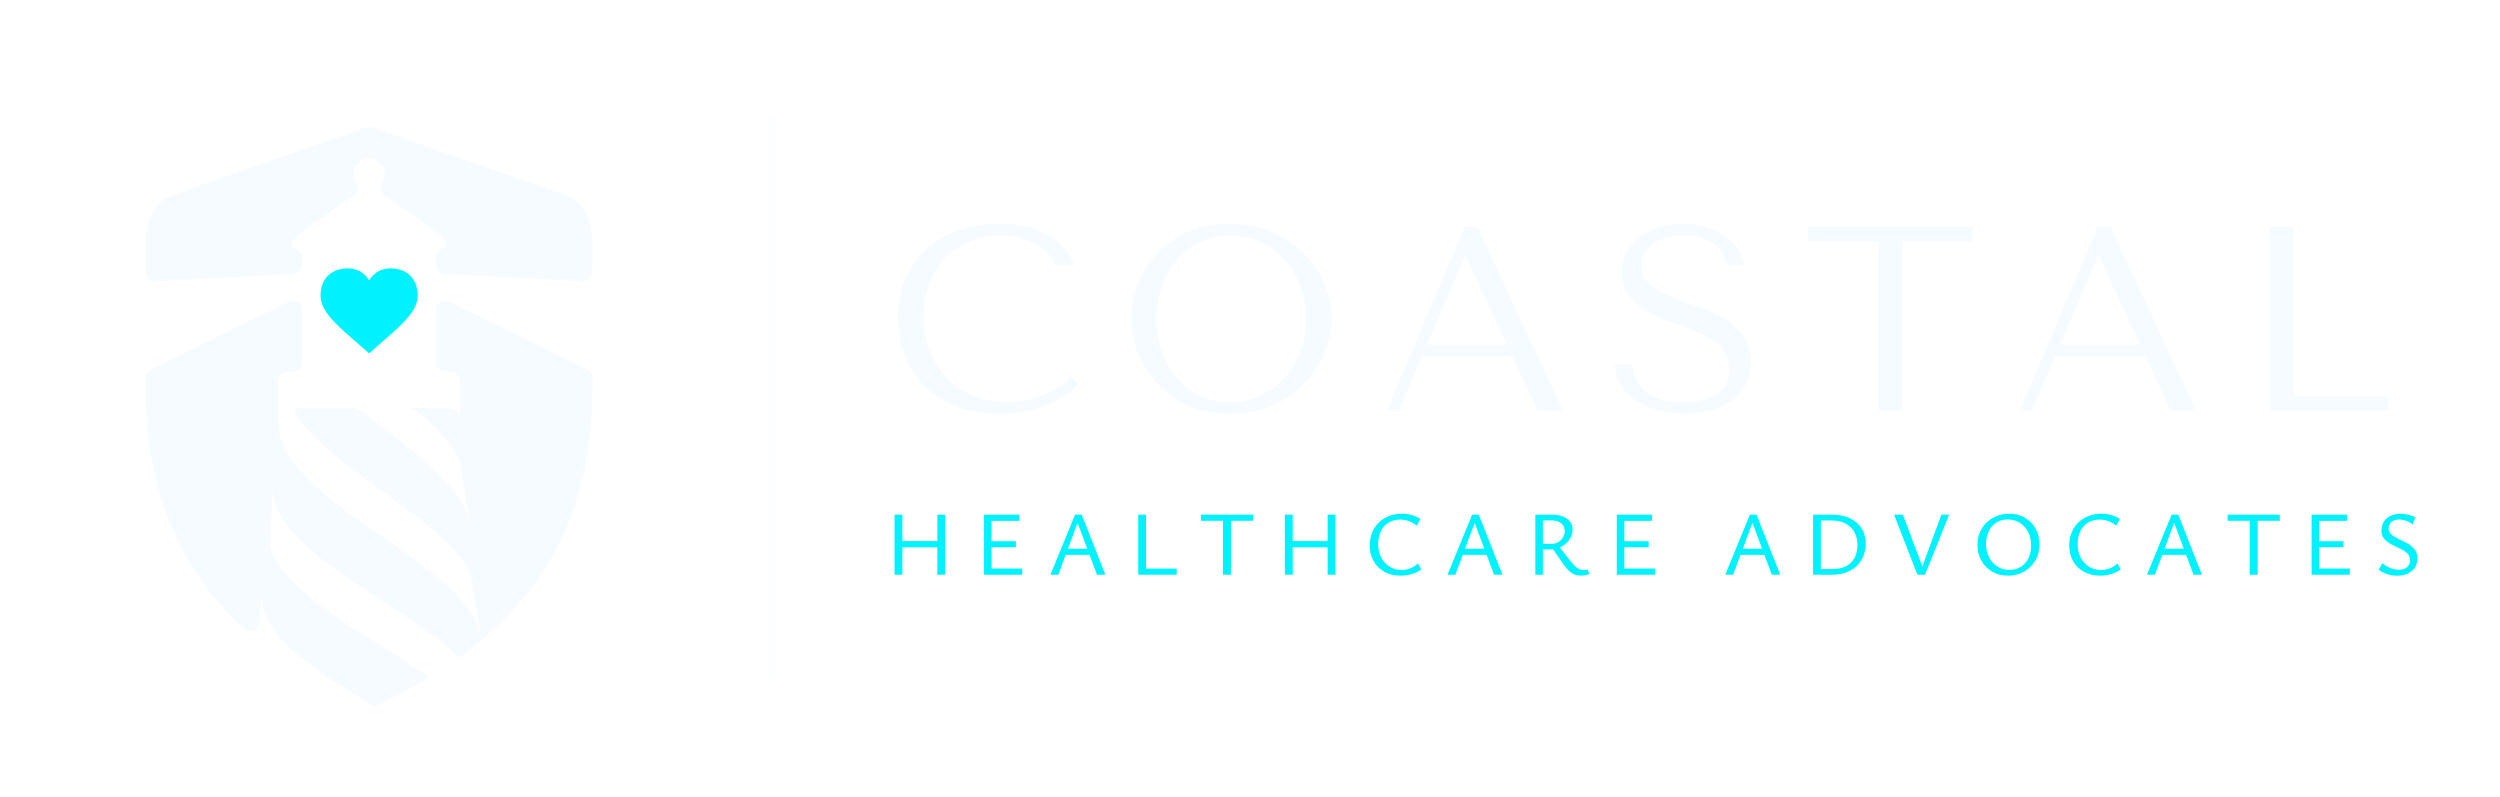
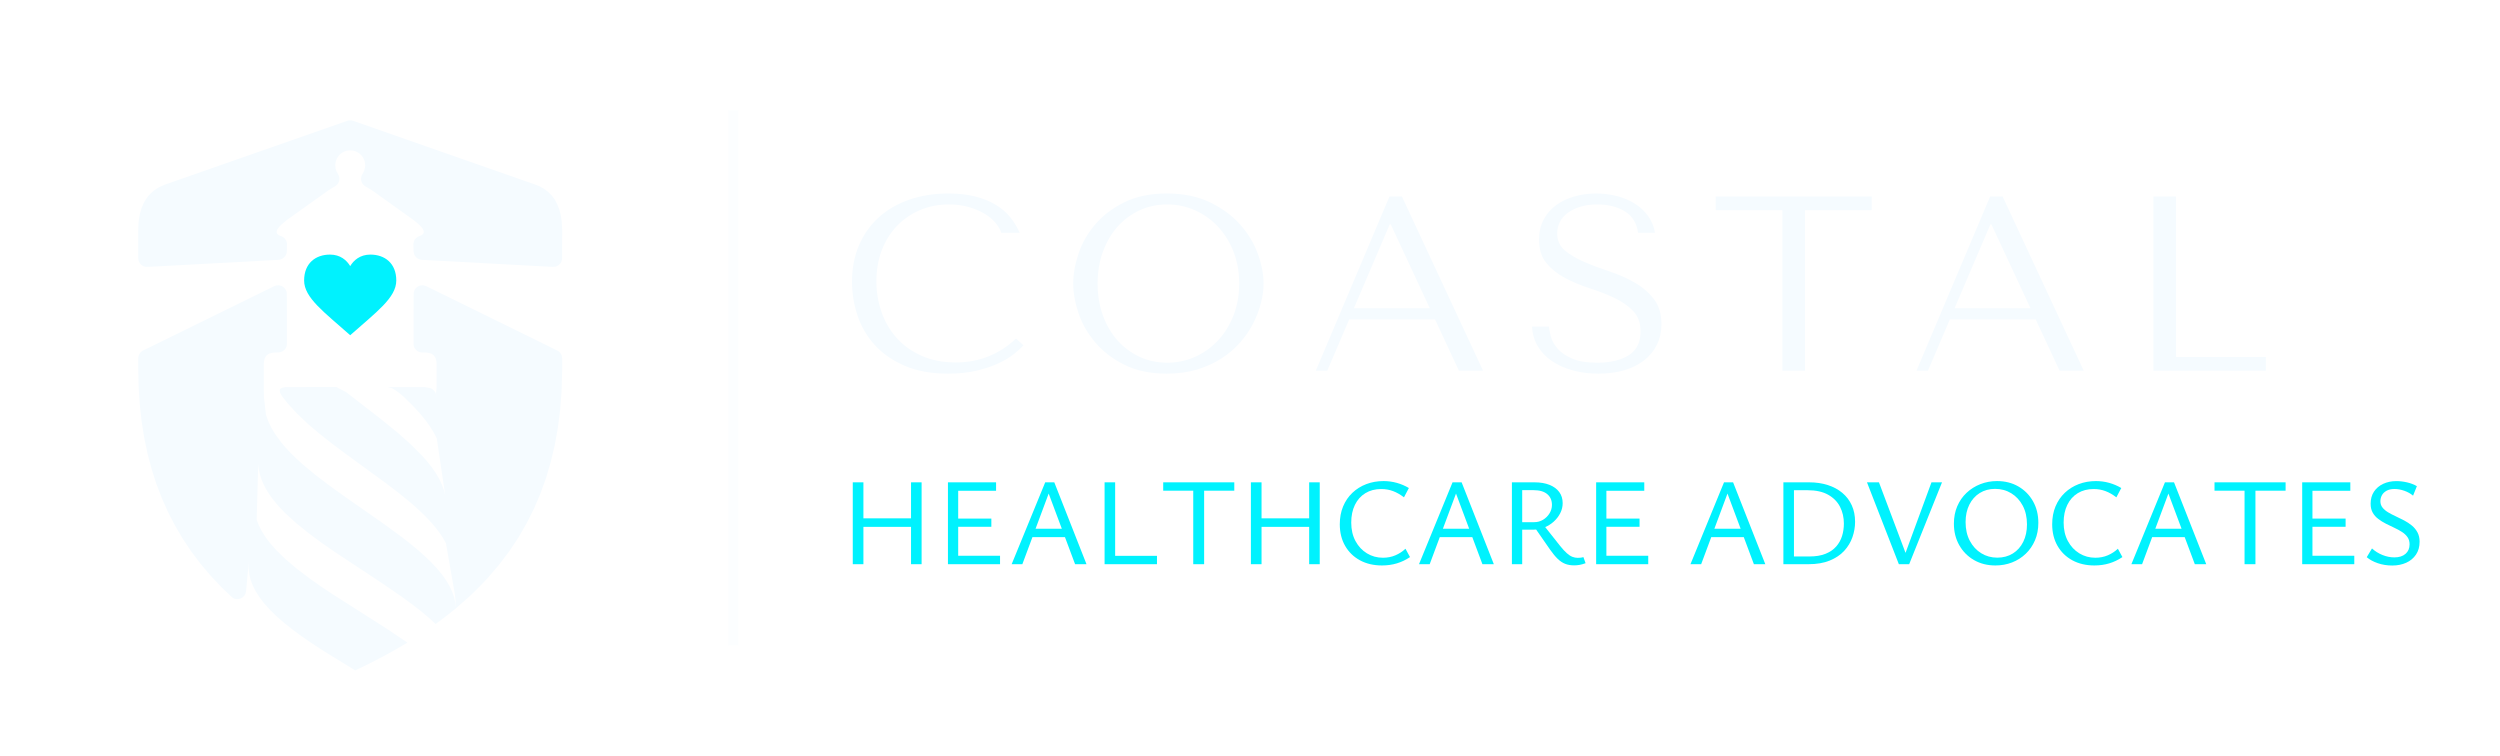
- <svg xmlns="http://www.w3.org/2000/svg" viewBox="0 0 257.38 82.00" width="257.38" height="82.00" role="img" aria-label="Coastal Healthcare Advocates">
+ <svg xmlns="http://www.w3.org/2000/svg" viewBox="0 0 271.27 82.00" width="271.27" height="82.00" role="img" aria-label="Coastal Healthcare Advocates">
  <g transform="translate(8.000 8.000) scale(0.5)">
    <path d="M 16.47 41.9 L 44.45 40.39 L 44.94 40.29 L 45.29 40.14 L 45.59 39.92 L 45.85 39.65 L 46.05 39.33 L 46.18 38.98 L 46.25 38.61 L 46.28 36.76 L 46.09 36.17 L 45.71 35.67 L 45.31 35.38 L 44.47 35.02 L 44.14 34.73 L 44.05 34.52 L 44.03 34.26 L 44.1 33.99 L 44.24 33.7 L 44.56 33.26 L 45.01 32.78 L 46.24 31.75 L 55.33 25.26 L 56.83 24.36 L 57.2 24.02 L 57.41 23.72 L 57.56 23.38 L 57.64 23.01 L 57.65 22.64 L 57.55 22.16 L 57.01 21.15 L 56.81 20.48 L 56.76 19.67 L 56.91 18.88 L 57.09 18.43 L 57.3 18.07 L 57.59 17.69 L 57.96 17.35 L 58.3 17.11 L 58.74 16.88 L 59.2 16.73 L 59.61 16.65 L 60.11 16.63 L 60.69 16.7 L 61.17 16.84 L 61.62 17.06 L 62.04 17.35 L 62.41 17.69 L 62.76 18.16 L 62.99 18.6 L 63.13 18.99 L 63.22 19.47 L 63.25 19.88 L 63.21 20.36 L 62.99 21.15 L 62.45 22.16 L 62.35 22.77 L 62.38 23.14 L 62.48 23.5 L 62.65 23.83 L 62.89 24.12 L 63.17 24.36 L 64.72 25.29 L 73.72 31.73 L 74.95 32.74 L 75.35 33.16 L 75.7 33.6 L 75.88 33.94 L 75.96 34.22 L 75.96 34.45 L 75.87 34.7 L 75.53 35.02 L 74.69 35.38 L 74.29 35.67 L 74.04 35.96 L 73.86 36.28 L 73.7 36.89 L 73.75 38.61 L 73.9 39.22 L 74.07 39.55 L 74.31 39.84 L 74.61 40.08 L 75.06 40.29 L 75.55 40.39 L 104 41.92 L 104.61 41.86 L 105.06 41.66 L 105.53 41.27 L 105.81 40.86 L 105.98 40.27 L 106 33.8 L 105.89 31.97 L 105.69 30.65 L 105.37 29.44 L 104.94 28.34 L 104.38 27.3 L 103.72 26.41 L 102.96 25.65 L 102.09 24.99 L 101.11 24.44 L 100.17 24.06 L 60.63 10.22 L 60.26 10.13 L 59.74 10.13 L 59.37 10.22 L 19.76 24.08 L 18.56 24.61 L 17.55 25.24 L 16.79 25.88 L 16.14 26.58 L 15.56 27.4 L 15.09 28.28 L 14.68 29.28 L 14.39 30.32 L 14.16 31.51 L 14.04 32.72 L 14 33.9 L 14 40.03 L 14.06 40.51 L 14.19 40.86 L 14.39 41.18 L 14.64 41.45 L 14.94 41.66 L 15.27 41.82 L 15.63 41.91 L 16.47 41.9 Z M 69.53 68.51 L 70.47 69.14 L 71.6 70.09 L 73.53 71.99 L 75.11 73.7 L 76.26 75.1 L 77.27 76.49 L 78.1 77.82 L 78.79 79.15 L 80.8 92.7 L 80.61 91.45 L 80.33 90.34 L 79.92 89.23 L 79.33 87.96 L 78.59 86.69 L 77.72 85.43 L 76.72 84.16 L 75.6 82.89 L 73.24 80.52 L 70.39 77.98 L 66.69 74.97 L 59.13 69.11 L 56.982 67.982 L 45.92 68 L 45.25 68.16 L 44.88 68.32 L 44.76 68.48 L 44.7 68.79 L 44.81 69.27 L 45.06 69.74 L 45.38 70.22 L 46.52 71.64 L 48.41 73.7 L 50.74 75.92 L 53.15 77.98 L 55.96 80.2 L 59.13 82.57 L 67.82 88.91 L 70.51 90.97 L 72.66 92.71 L 74.13 93.98 L 75.51 95.25 L 76.62 96.36 L 77.66 97.47 L 78.59 98.58 L 79.43 99.68 L 80.16 100.79 L 80.78 101.9 L 82.6 112.3 L 82.67 112.66 L 82.852 114.244 L 82.944 116.015 L 85.69 113.6 L 86.52 112.83 L 88.21 111.16 L 89.8 109.48 L 92.27 106.6 L 94.53 103.62 L 96.49 100.67 L 98.28 97.57 L 99.88 94.39 L 101.27 91.13 L 102.48 87.79 L 103.51 84.3 L 104.38 80.65 L 105.05 76.93 L 105.56 72.97 L 105.87 68.92 L 106 64.31 L 106 61.77 L 105.9 61.16 L 105.74 60.82 L 105.53 60.52 L 105.25 60.26 L 104.94 60.07 L 76.49 46.1 L 75.9 45.92 L 75.28 45.94 L 74.7 46.16 L 74.22 46.55 L 73.95 46.96 L 73.77 47.56 L 73.75 58.85 L 73.87 59.33 L 74.05 59.65 L 74.38 60.03 L 74.68 60.25 L 75.02 60.4 L 75.38 60.48 L 76.72 60.52 L 77.44 60.69 L 77.78 60.85 L 78.1 61.1 L 78.33 61.37 L 78.52 61.71 L 78.68 62.26 L 78.75 62.83 L 78.75 68.08 L 78.62 69.31 L 78.72 69.97 L 78.73 70.09 L 78.74 70.28 L 78.64 69.58 L 78.47 69.14 L 78.3 68.89 L 77.83 68.44 L 77.48 68.25 L 77.22 68.19 L 76.14 68 L 68.13 68 L 69.05 68.25 L 69.53 68.51 Z M 14 64.21 L 14.09 68.05 L 14.33 71.76 L 14.73 75.42 L 15.29 78.94 L 16.01 82.41 L 16.89 85.74 L 17.91 88.94 L 19.11 92.08 L 20.45 95.09 L 21.97 98.04 L 23.63 100.86 L 25.47 103.62 L 27.49 106.31 L 29.65 108.87 L 32.05 111.42 L 34.41 113.67 L 34.85 113.91 L 35.21 114 L 35.7 114.01 L 36.07 113.94 L 36.41 113.79 L 36.72 113.58 L 37.06 113.22 L 37.24 112.9 L 37.4 112.3 L 37.99 105.89 L 37.95 107.37 L 38.09 108.6 L 38.39 109.83 L 38.85 111.06 L 39.47 112.29 L 40.42 113.76 L 41.37 114.99 L 42.71 116.47 L 43.97 117.7 L 45.66 119.17 L 47.52 120.65 L 49.53 122.13 L 51.67 123.6 L 54.3 125.32 L 61.09 129.49 L 64.12 128.02 L 66.99 126.54 L 69.73 125.03 L 72.42 123.46 L 67.86 120.4 L 56.28 113.02 L 53.7 111.3 L 51.25 109.58 L 48.34 107.37 L 46.02 105.4 L 43.99 103.43 L 42.48 101.71 L 41.57 100.48 L 40.8 99.25 L 40.17 98.02 L 39.7 96.79 L 40.09 83.08 L 40.03 84.06 L 40.07 85.05 L 40.2 86.03 L 40.42 87.01 L 40.73 88 L 41.14 88.98 L 41.64 89.97 L 42.39 91.2 L 43.09 92.18 L 43.87 93.16 L 44.73 94.15 L 45.92 95.38 L 48.35 97.59 L 51.1 99.81 L 53.76 101.77 L 56.59 103.74 L 67.01 110.63 L 71.3 113.58 L 73.32 115.06 L 75.23 116.53 L 77 118.01 L 78.54 119.42 L 80.77 117.75 L 82.944 116.015 L 82.81 114.81 L 82.54 113.58 L 82.1 112.35 L 81.52 111.12 L 80.78 109.89 L 79.9 108.66 L 78.89 107.43 L 77.51 105.96 L 76.23 104.73 L 74.85 103.5 L 73.07 102.02 L 71.18 100.54 L 67.15 97.59 L 59.04 91.93 L 55.61 89.47 L 52.38 87.01 L 49.72 84.8 L 48.37 83.57 L 47.11 82.34 L 45.96 81.11 L 45.13 80.13 L 43.85 78.4 L 42.94 76.93 L 42.23 75.45 L 41.71 73.98 L 41.27 70.09 L 41.25 68.06 L 41.25 62.94 L 41.3 62.35 L 41.42 61.86 L 41.61 61.46 L 41.84 61.16 L 42.16 60.9 L 42.5 60.71 L 43.27 60.53 L 44.74 60.46 L 45.32 60.25 L 45.71 59.94 L 45.95 59.66 L 46.13 59.33 L 46.23 58.97 L 46.27 58.6 L 46.25 47.68 L 46.19 47.31 L 46.05 46.96 L 45.86 46.65 L 45.51 46.3 L 45.08 46.05 L 44.6 45.92 L 43.98 45.94 L 43.51 46.1 L 14.95 60.12 L 14.65 60.34 L 14.39 60.61 L 14.15 61.04 L 14.04 61.4 L 14 61.77 L 14 64.21 Z" fill="#F5FBFF" />
    <g transform="translate(0 3.0) translate(60 30) scale(1.25) translate(-60 -30)">
      <path d="M60 49 C55.5 45 52 42.5 52 39.5 C52 36.5 54 35 56.5 35 C58.3 35 59.4 36 60 37 C60.6 36 61.7 35 63.5 35 C66 35 68 36.5 68 39.5 C68 42.5 64.5 45 60 49 Z" fill="#00F2FE" />
    </g>
  </g>
  <rect x="79.000" y="11.960" width="1.1" height="58.080" fill="#F5FBFF" opacity="0.28" />
  <g fill="#F5FBFF">
-     <path transform="translate(91.1 42.27) scale(0.027 -0.027)" d="M709 129Q607 33 467 33Q389 33 329.0 60.0Q269 87 229.0 132.0Q189 177 168.5 236.0Q148 295 148 359Q148 427 169.5 483.5Q191 540 230.0 581.0Q269 622 322.5 645.0Q376 668 439 668Q482 668 517.5 658.0Q553 648 580.5 632.0Q608 616 625.5 595.5Q643 575 650 554H724Q709 588 685.5 617.0Q662 646 627.0 667.0Q592 688 545.0 700.0Q498 712 438 712Q351 712 279.5 687.0Q208 662 157.0 615.5Q106 569 78.0 503.5Q50 438 50 357Q50 287 72.5 220.5Q95 154 142.0 102.5Q189 51 262.0 19.5Q335 -12 436 -12Q500 -12 550.5 0.0Q601 12 638.5 29.5Q676 47 701.0 67.0Q726 87 739 102Z" />
-     <path transform="translate(115.103 42.27) scale(0.027 -0.027)" d="M50 350Q50 294 71.5 230.5Q93 167 139.0 113.0Q185 59 256.0 23.5Q327 -12 426 -12Q493 -12 547.5 4.5Q602 21 645.5 49.0Q689 77 721.0 113.5Q753 150 773.5 190.5Q794 231 804.5 272.0Q815 313 815 350Q815 406 792.0 469.5Q769 533 721.0 587.0Q673 641 599.5 676.5Q526 712 426 712Q327 712 256.0 677.0Q185 642 139.0 588.5Q93 535 71.5 471.0Q50 407 50 350ZM148 350Q148 420 169.5 478.5Q191 537 228.5 579.0Q266 621 317.0 644.5Q368 668 428 668Q487 668 539.5 644.5Q592 621 631.5 579.0Q671 537 694.0 478.5Q717 420 717 350Q717 280 694.0 221.5Q671 163 631.5 121.0Q592 79 539.5 55.5Q487 32 428 32Q368 32 317.0 55.5Q266 79 228.5 121.0Q191 163 169.5 221.5Q148 280 148 350Z" />
-     <path transform="translate(141.968 42.27) scale(0.027 -0.027)" d="M509 206 605 0H702L376 700H326L30 0H76L164 206ZM488 251H183L327 588H331Z" />
-     <path transform="translate(165.242 42.27) scale(0.027 -0.027)" d="M37 177Q39 134 59.5 99.0Q80 64 115.5 39.5Q151 15 199.0 1.5Q247 -12 304 -12Q362 -12 408.5 2.0Q455 16 488.0 42.0Q521 68 539.0 105.0Q557 142 557 187Q557 249 526.0 288.5Q495 328 448.5 354.5Q402 381 347.5 399.0Q293 417 246.5 437.0Q200 457 169.0 483.0Q138 509 138 552Q138 576 148.5 597.0Q159 618 179.5 633.5Q200 649 230.0 658.5Q260 668 299 668Q364 668 409.5 640.5Q455 613 463 554H531Q525 591 504.0 620.5Q483 650 451.0 670.5Q419 691 378.5 701.5Q338 712 294 712Q248 712 206.5 700.0Q165 688 133.5 665.0Q102 642 83.5 607.0Q65 572 65 527Q65 468 95.0 432.0Q125 396 170.5 372.0Q216 348 269.0 331.0Q322 314 367.5 292.5Q413 271 443.0 240.0Q473 209 473 157Q473 92 425.5 62.0Q378 32 299 32Q236 32 198.0 48.5Q160 65 140.0 88.0Q120 111 113.0 135.5Q106 160 105 177Z" />
-     <path transform="translate(185.627 42.27) scale(0.027 -0.027)" d="M379 0V645H647V700H20V645H288V0Z" />
-     <path transform="translate(207.146 42.27) scale(0.027 -0.027)" d="M509 206 605 0H702L376 700H326L30 0H76L164 206ZM488 251H183L327 588H331Z" />
-     <path transform="translate(230.42 42.27) scale(0.027 -0.027)" d="M120 0V700H211V55H572V0Z" />
+     <path transform="translate(91.1 40.22) scale(0.027 -0.027)" d="M709 129Q607 33 467 33Q389 33 329.0 60.0Q269 87 229.0 132.0Q189 177 168.5 236.0Q148 295 148 359Q148 427 169.5 483.5Q191 540 230.0 581.0Q269 622 322.5 645.0Q376 668 439 668Q482 668 517.5 658.0Q553 648 580.5 632.0Q608 616 625.5 595.5Q643 575 650 554H724Q709 588 685.5 617.0Q662 646 627.0 667.0Q592 688 545.0 700.0Q498 712 438 712Q351 712 279.5 687.0Q208 662 157.0 615.5Q106 569 78.0 503.5Q50 438 50 357Q50 287 72.5 220.5Q95 154 142.0 102.5Q189 51 262.0 19.5Q335 -12 436 -12Q500 -12 550.5 0.0Q601 12 638.5 29.5Q676 47 701.0 67.0Q726 87 739 102Z" />
+     <path transform="translate(115.103 40.22) scale(0.027 -0.027)" d="M50 350Q50 294 71.5 230.5Q93 167 139.0 113.0Q185 59 256.0 23.5Q327 -12 426 -12Q493 -12 547.5 4.5Q602 21 645.5 49.0Q689 77 721.0 113.5Q753 150 773.5 190.5Q794 231 804.5 272.0Q815 313 815 350Q815 406 792.0 469.5Q769 533 721.0 587.0Q673 641 599.5 676.5Q526 712 426 712Q327 712 256.0 677.0Q185 642 139.0 588.5Q93 535 71.5 471.0Q50 407 50 350ZM148 350Q148 420 169.5 478.5Q191 537 228.5 579.0Q266 621 317.0 644.5Q368 668 428 668Q487 668 539.5 644.5Q592 621 631.5 579.0Q671 537 694.0 478.5Q717 420 717 350Q717 280 694.0 221.5Q671 163 631.5 121.0Q592 79 539.5 55.5Q487 32 428 32Q368 32 317.0 55.5Q266 79 228.5 121.0Q191 163 169.5 221.5Q148 280 148 350Z" />
+     <path transform="translate(141.968 40.22) scale(0.027 -0.027)" d="M509 206 605 0H702L376 700H326L30 0H76L164 206ZM488 251H183L327 588H331Z" />
+     <path transform="translate(165.242 40.22) scale(0.027 -0.027)" d="M37 177Q39 134 59.5 99.0Q80 64 115.5 39.5Q151 15 199.0 1.5Q247 -12 304 -12Q362 -12 408.5 2.0Q455 16 488.0 42.0Q521 68 539.0 105.0Q557 142 557 187Q557 249 526.0 288.5Q495 328 448.5 354.5Q402 381 347.5 399.0Q293 417 246.5 437.0Q200 457 169.0 483.0Q138 509 138 552Q138 576 148.5 597.0Q159 618 179.5 633.5Q200 649 230.0 658.5Q260 668 299 668Q364 668 409.5 640.5Q455 613 463 554H531Q525 591 504.0 620.5Q483 650 451.0 670.5Q419 691 378.5 701.5Q338 712 294 712Q248 712 206.5 700.0Q165 688 133.5 665.0Q102 642 83.5 607.0Q65 572 65 527Q65 468 95.0 432.0Q125 396 170.5 372.0Q216 348 269.0 331.0Q322 314 367.5 292.5Q413 271 443.0 240.0Q473 209 473 157Q473 92 425.5 62.0Q378 32 299 32Q236 32 198.0 48.5Q160 65 140.0 88.0Q120 111 113.0 135.5Q106 160 105 177Z" />
+     <path transform="translate(185.627 40.22) scale(0.027 -0.027)" d="M379 0V645H647V700H20V645H288V0Z" />
+     <path transform="translate(207.146 40.22) scale(0.027 -0.027)" d="M509 206 605 0H702L376 700H326L30 0H76L164 206ZM488 251H183L327 588H331Z" />
+     <path transform="translate(230.42 40.22) scale(0.027 -0.027)" d="M120 0V700H211V55H572V0Z" />
  </g>
  <g fill="#00F2FE">
-     <path transform="translate(91.1 59.17) scale(0.0094 -0.0094)" d="M574.426 0V658H659.358V0ZM106.071 0V658H191.645V0ZM133.643 300.07V368.573H632.5V300.07Z" />
-     <path transform="translate(100.312 59.17) scale(0.0094 -0.0094)" d="M524.786 0H106.071V658H492.929V590.141H188.431V67.859H524.786ZM133.643 300.713V366.644H454.929V300.713Z" />
-     <path transform="translate(107.7756 59.17) scale(0.0094 -0.0094)" d="M548.997 0 320.213 611.999H353.143L125.145 0H39.213L308.856 658H381.858L640.715 0ZM157.642 217.783 182.214 285H475.856L511.715 217.783Z" />
-     <path transform="translate(116.1886 59.17) scale(0.0094 -0.0094)" d="M106.071 0V658H191.002V0ZM134 0V67.217H527.215V0Z" />
-     <path transform="translate(123.3796 59.17) scale(0.0094 -0.0094)" d="M268.712 0V658H356.216V0ZM27.286 590.783V658H598.642V590.783Z" />
-     <path transform="translate(131.285 59.17) scale(0.0094 -0.0094)" d="M574.426 0V658H659.358V0ZM106.071 0V658H191.645V0ZM133.643 300.07V368.573H632.5V300.07Z" />
-     <path transform="translate(140.497 59.17) scale(0.0094 -0.0094)" d="M394.714 -10.143Q294.143 -10.143 217.678 31.357Q141.214 72.857 98.393 147.535Q55.571 222.214 55.571 320.571Q55.571 400.286 82.286 464.357Q109 528.429 157.036 573.929Q205.072 619.429 269 643.786Q332.929 668.143 407.643 668.143Q462.072 668.143 513.572 653.822Q565.072 639.5 610.858 612.286L571.428 537.426Q528.214 570.712 483.999 587.426Q439.785 604.141 388.857 604.141Q315.358 604.141 261.037 570.82Q206.716 537.499 177.145 476.856Q147.574 416.214 147.574 334.715Q147.574 249.644 181.681 186.144Q215.788 122.644 273.68 87.287Q331.573 51.93 402.429 51.93Q456.929 51.93 502.714 71.502Q548.5 91.074 583.499 124.359L620.072 57.214Q570.215 23.571 514.286 6.714Q458.357 -10.143 394.714 -10.143Z" />
-     <path transform="translate(148.6562 59.17) scale(0.0094 -0.0094)" d="M548.997 0 320.213 611.999H353.143L125.145 0H39.213L308.856 658H381.858L640.715 0ZM157.642 217.783 182.214 285H475.856L511.715 217.783Z" />
-     <path transform="translate(157.0692 59.17) scale(0.0094 -0.0094)" d="M106 0V658H287.857Q357.357 658 408.036 637.786Q458.715 617.571 486.358 580.25Q514.001 542.928 514.001 490.714Q514.001 448.285 494.394 409.857Q474.786 371.428 441.465 341.607Q408.144 311.785 365.322 294.571Q322.501 277.357 275.286 277.357H137.643V337.786H285.786Q324 337.786 356.036 356.929Q388.071 376.072 407.964 408.071Q427.856 440.071 427.856 476.571Q427.856 531.214 390.035 563.142Q352.214 595.07 280.786 595.07H188.715V0ZM606.285 -9.429Q565.856 -9.429 534.356 2.857Q502.856 15.143 474.107 42.893Q445.357 70.643 412.643 117.357L286.5 299.071L354.072 323.072L493.358 147Q523.644 109.357 547.358 88.358Q571.072 67.358 592.286 59.215Q613.5 51.072 634.571 51.072Q642.928 51.072 655.607 52.072Q668.285 53.072 680.643 57.072L698.214 8.072Q671.714 -1.786 649.535 -5.607Q627.357 -9.429 606.285 -9.429Z" />
-     <path transform="translate(165.454 59.17) scale(0.0094 -0.0094)" d="M524.786 0H106.071V658H492.929V590.141H188.431V67.859H524.786ZM133.643 300.713V366.644H454.929V300.713Z" />
-     <path transform="translate(177.251 59.17) scale(0.0094 -0.0094)" d="M548.997 0 320.213 611.999H353.143L125.145 0H39.213L308.856 658H381.858L640.715 0ZM157.642 217.783 182.214 285H475.856L511.715 217.783Z" />
-     <path transform="translate(185.664 59.17) scale(0.0094 -0.0094)" d="M106.071 0V658H313Q394.857 658 462.714 636.25Q530.571 614.5 579.857 573.215Q629.143 531.929 655.75 473.215Q682.357 414.501 682.357 340.572Q682.357 278.072 661.143 217.286Q639.929 156.501 594.929 107.465Q549.929 58.429 478.607 29.214Q407.285 0 307.428 0ZM191.002 62.074H314.499Q391.428 62.074 444.677 83.538Q497.927 105.002 530.498 142.252Q563.069 179.501 577.676 226.715Q592.282 273.929 592.282 326.428Q592.282 400.142 561.497 460.892Q530.712 521.641 466.141 558.141Q401.57 594.641 299.499 594.641H191.002Z" />
-     <path transform="translate(194.6222 59.17) scale(0.0094 -0.0094)" d="M296.141 0 39.928 658H136.146L376.501 20.143H323.785L558.354 658H643L379.072 0Z" />
-     <path transform="translate(203.0634 59.17) scale(0.0094 -0.0094)" d="M389.285 -10.143Q292.643 -10.143 217.285 33.178Q141.928 76.5 98.75 152.643Q55.571 228.786 55.571 325.428Q55.571 402.572 82.5 465.679Q109.428 528.786 157.5 573.786Q205.572 618.786 268.179 643.465Q330.786 668.143 402.5 668.143Q498.857 668.143 573.714 624.822Q648.572 581.5 691.429 505.857Q734.286 430.214 734.286 332.572Q734.286 255.428 707.357 192.321Q680.428 129.214 633 83.893Q585.571 38.571 523.285 14.214Q461 -10.143 389.285 -10.143ZM404.072 52.573Q475.571 52.573 529.463 86.216Q583.355 119.858 613.14 180.179Q642.925 240.5 642.925 319.714Q642.925 406.285 608.961 470.285Q574.997 534.284 517.105 569.855Q459.213 605.427 386.428 605.427Q316.858 605.427 263.287 572.106Q209.716 538.784 179.61 478.464Q149.503 418.143 149.503 338.286Q149.503 252.358 183.467 188.037Q217.431 123.716 275.18 88.145Q332.93 52.573 404.072 52.573Z" />
-     <path transform="translate(212.5104 59.17) scale(0.0094 -0.0094)" d="M394.714 -10.143Q294.143 -10.143 217.678 31.357Q141.214 72.857 98.393 147.535Q55.571 222.214 55.571 320.571Q55.571 400.286 82.286 464.357Q109 528.429 157.036 573.929Q205.072 619.429 269 643.786Q332.929 668.143 407.643 668.143Q462.072 668.143 513.572 653.822Q565.072 639.5 610.858 612.286L571.428 537.426Q528.214 570.712 483.999 587.426Q439.785 604.141 388.857 604.141Q315.358 604.141 261.037 570.82Q206.716 537.499 177.145 476.856Q147.574 416.214 147.574 334.715Q147.574 249.644 181.681 186.144Q215.788 122.644 273.68 87.287Q331.573 51.93 402.429 51.93Q456.929 51.93 502.714 71.502Q548.5 91.074 583.499 124.359L620.072 57.214Q570.215 23.571 514.286 6.714Q458.357 -10.143 394.714 -10.143Z" />
-     <path transform="translate(220.6696 59.17) scale(0.0094 -0.0094)" d="M548.997 0 320.213 611.999H353.143L125.145 0H39.213L308.856 658H381.858L640.715 0ZM157.642 217.783 182.214 285H475.856L511.715 217.783Z" />
-     <path transform="translate(229.0826 59.17) scale(0.0094 -0.0094)" d="M268.712 0V658H356.216V0ZM27.286 590.783V658H598.642V590.783Z" />
-     <path transform="translate(236.988 59.17) scale(0.0094 -0.0094)" d="M524.786 0H106.071V658H492.929V590.141H188.431V67.859H524.786ZM133.643 300.713V366.644H454.929V300.713Z" />
-     <path transform="translate(244.4516 59.17) scale(0.0094 -0.0094)" d="M390.142 159.643Q390.142 193.714 373.356 217.643Q356.571 241.571 328.499 259.535Q300.428 277.499 267.071 292.892Q233.714 308.285 200.249 325.285Q166.785 342.285 138.714 363.499Q110.643 384.714 93.857 414.321Q77.071 443.928 77.071 485.714Q77.071 542.643 104.036 583.214Q131 623.786 177.964 645.821Q224.929 667.857 284.357 667.857Q325.5 667.857 369.929 657.679Q414.357 647.5 448.786 627.143L418.143 550.856Q387.928 576.285 347.321 590.392Q306.714 604.499 269 604.499Q230.143 604.499 204.679 590.142Q179.215 575.785 167.394 553.571Q155.573 531.357 155.573 505.928Q155.573 476.429 172.751 454.893Q189.93 433.357 218.001 416.679Q246.072 400 279.644 384.608Q313.215 369.215 346.679 351.608Q380.144 334 408.215 310.893Q436.286 287.786 453.465 256.108Q470.643 224.429 470.643 180.858Q470.643 119.929 441.572 76.964Q412.5 34 362.929 11.679Q313.357 -10.643 251.143 -10.643Q188.5 -10.643 134.678 7.964Q80.857 26.571 45.857 56.285L88 126.715Q124.215 93.358 172 74.037Q219.786 54.715 267.929 54.715Q325 54.715 357.571 83.179Q390.142 111.643 390.142 159.643Z" />
+     <path transform="translate(91.1 61.22) scale(0.0135 -0.0135)" d="M574.426 0V658H659.358V0ZM106.071 0V658H191.645V0ZM133.643 300.07V368.573H632.5V300.07Z" />
+     <path transform="translate(101.4275 61.22) scale(0.0135 -0.0135)" d="M524.786 0H106.071V658H492.929V590.141H188.431V67.859H524.786ZM133.643 300.713V366.644H454.929V300.713Z" />
+     <path transform="translate(109.244 61.22) scale(0.0135 -0.0135)" d="M548.997 0 320.213 611.999H353.143L125.145 0H39.213L308.856 658H381.858L640.715 0ZM157.642 217.783 182.214 285H475.856L511.715 217.783Z" />
+     <path transform="translate(118.424 61.22) scale(0.0135 -0.0135)" d="M106.071 0V658H191.002V0ZM134 0V67.217H527.215V0Z" />
+     <path transform="translate(125.849 61.22) scale(0.0135 -0.0135)" d="M268.712 0V658H356.216V0ZM27.286 590.783V658H598.642V590.783Z" />
+     <path transform="translate(134.3 61.22) scale(0.0135 -0.0135)" d="M574.426 0V658H659.358V0ZM106.071 0V658H191.645V0ZM133.643 300.07V368.573H632.5V300.07Z" />
+     <path transform="translate(144.6275 61.22) scale(0.0135 -0.0135)" d="M394.714 -10.143Q294.143 -10.143 217.678 31.357Q141.214 72.857 98.393 147.535Q55.571 222.214 55.571 320.571Q55.571 400.286 82.286 464.357Q109 528.429 157.036 573.929Q205.072 619.429 269 643.786Q332.929 668.143 407.643 668.143Q462.072 668.143 513.572 653.822Q565.072 639.5 610.858 612.286L571.428 537.426Q528.214 570.712 483.999 587.426Q439.785 604.141 388.857 604.141Q315.358 604.141 261.037 570.82Q206.716 537.499 177.145 476.856Q147.574 416.214 147.574 334.715Q147.574 249.644 181.681 186.144Q215.788 122.644 273.68 87.287Q331.573 51.93 402.429 51.93Q456.929 51.93 502.714 71.502Q548.5 91.074 583.499 124.359L620.072 57.214Q570.215 23.571 514.286 6.714Q458.357 -10.143 394.714 -10.143Z" />
+     <path transform="translate(153.443 61.22) scale(0.0135 -0.0135)" d="M548.997 0 320.213 611.999H353.143L125.145 0H39.213L308.856 658H381.858L640.715 0ZM157.642 217.783 182.214 285H475.856L511.715 217.783Z" />
+     <path transform="translate(162.623 61.22) scale(0.0135 -0.0135)" d="M106 0V658H287.857Q357.357 658 408.036 637.786Q458.715 617.571 486.358 580.25Q514.001 542.928 514.001 490.714Q514.001 448.285 494.394 409.857Q474.786 371.428 441.465 341.607Q408.144 311.785 365.322 294.571Q322.501 277.357 275.286 277.357H137.643V337.786H285.786Q324 337.786 356.036 356.929Q388.071 376.072 407.964 408.071Q427.856 440.071 427.856 476.571Q427.856 531.214 390.035 563.142Q352.214 595.07 280.786 595.07H188.715V0ZM606.285 -9.429Q565.856 -9.429 534.356 2.857Q502.856 15.143 474.107 42.893Q445.357 70.643 412.643 117.357L286.5 299.071L354.072 323.072L493.358 147Q523.644 109.357 547.358 88.358Q571.072 67.358 592.286 59.215Q613.5 51.072 634.571 51.072Q642.928 51.072 655.607 52.072Q668.285 53.072 680.643 57.072L698.214 8.072Q671.714 -1.786 649.535 -5.607Q627.357 -9.429 606.285 -9.429Z" />
+     <path transform="translate(171.7625 61.22) scale(0.0135 -0.0135)" d="M524.786 0H106.071V658H492.929V590.141H188.431V67.859H524.786ZM133.643 300.713V366.644H454.929V300.713Z" />
+     <path transform="translate(182.9 61.22) scale(0.0135 -0.0135)" d="M548.997 0 320.213 611.999H353.143L125.145 0H39.213L308.856 658H381.858L640.715 0ZM157.642 217.783 182.214 285H475.856L511.715 217.783Z" />
+     <path transform="translate(192.08 61.22) scale(0.0135 -0.0135)" d="M106.071 0V658H313Q394.857 658 462.714 636.25Q530.571 614.5 579.857 573.215Q629.143 531.929 655.75 473.215Q682.357 414.501 682.357 340.572Q682.357 278.072 661.143 217.286Q639.929 156.501 594.929 107.465Q549.929 58.429 478.607 29.214Q407.285 0 307.428 0ZM191.002 62.074H314.499Q391.428 62.074 444.677 83.538Q497.927 105.002 530.498 142.252Q563.069 179.501 577.676 226.715Q592.282 273.929 592.282 326.428Q592.282 400.142 561.497 460.892Q530.712 521.641 466.141 558.141Q401.57 594.641 299.499 594.641H191.002Z" />
+     <path transform="translate(202.043 61.22) scale(0.0135 -0.0135)" d="M296.141 0 39.928 658H136.146L376.501 20.143H323.785L558.354 658H643L379.072 0Z" />
+     <path transform="translate(211.2635 61.22) scale(0.0135 -0.0135)" d="M389.285 -10.143Q292.643 -10.143 217.285 33.178Q141.928 76.5 98.75 152.643Q55.571 228.786 55.571 325.428Q55.571 402.572 82.5 465.679Q109.428 528.786 157.5 573.786Q205.572 618.786 268.179 643.465Q330.786 668.143 402.5 668.143Q498.857 668.143 573.714 624.822Q648.572 581.5 691.429 505.857Q734.286 430.214 734.286 332.572Q734.286 255.428 707.357 192.321Q680.428 129.214 633 83.893Q585.571 38.571 523.285 14.214Q461 -10.143 389.285 -10.143ZM404.072 52.573Q475.571 52.573 529.463 86.216Q583.355 119.858 613.14 180.179Q642.925 240.5 642.925 319.714Q642.925 406.285 608.961 470.285Q574.997 534.284 517.105 569.855Q459.213 605.427 386.428 605.427Q316.858 605.427 263.287 572.106Q209.716 538.784 179.61 478.464Q149.503 418.143 149.503 338.286Q149.503 252.358 183.467 188.037Q217.431 123.716 275.18 88.145Q332.93 52.573 404.072 52.573Z" />
+     <path transform="translate(221.9285 61.22) scale(0.0135 -0.0135)" d="M394.714 -10.143Q294.143 -10.143 217.678 31.357Q141.214 72.857 98.393 147.535Q55.571 222.214 55.571 320.571Q55.571 400.286 82.286 464.357Q109 528.429 157.036 573.929Q205.072 619.429 269 643.786Q332.929 668.143 407.643 668.143Q462.072 668.143 513.572 653.822Q565.072 639.5 610.858 612.286L571.428 537.426Q528.214 570.712 483.999 587.426Q439.785 604.141 388.857 604.141Q315.358 604.141 261.037 570.82Q206.716 537.499 177.145 476.856Q147.574 416.214 147.574 334.715Q147.574 249.644 181.681 186.144Q215.788 122.644 273.68 87.287Q331.573 51.93 402.429 51.93Q456.929 51.93 502.714 71.502Q548.5 91.074 583.499 124.359L620.072 57.214Q570.215 23.571 514.286 6.714Q458.357 -10.143 394.714 -10.143Z" />
+     <path transform="translate(230.744 61.22) scale(0.0135 -0.0135)" d="M548.997 0 320.213 611.999H353.143L125.145 0H39.213L308.856 658H381.858L640.715 0ZM157.642 217.783 182.214 285H475.856L511.715 217.783Z" />
+     <path transform="translate(239.924 61.22) scale(0.0135 -0.0135)" d="M268.712 0V658H356.216V0ZM27.286 590.783V658H598.642V590.783Z" />
+     <path transform="translate(248.375 61.22) scale(0.0135 -0.0135)" d="M524.786 0H106.071V658H492.929V590.141H188.431V67.859H524.786ZM133.643 300.713V366.644H454.929V300.713Z" />
+     <path transform="translate(256.1915 61.22) scale(0.0135 -0.0135)" d="M390.142 159.643Q390.142 193.714 373.356 217.643Q356.571 241.571 328.499 259.535Q300.428 277.499 267.071 292.892Q233.714 308.285 200.249 325.285Q166.785 342.285 138.714 363.499Q110.643 384.714 93.857 414.321Q77.071 443.928 77.071 485.714Q77.071 542.643 104.036 583.214Q131 623.786 177.964 645.821Q224.929 667.857 284.357 667.857Q325.5 667.857 369.929 657.679Q414.357 647.5 448.786 627.143L418.143 550.856Q387.928 576.285 347.321 590.392Q306.714 604.499 269 604.499Q230.143 604.499 204.679 590.142Q179.215 575.785 167.394 553.571Q155.573 531.357 155.573 505.928Q155.573 476.429 172.751 454.893Q189.93 433.357 218.001 416.679Q246.072 400 279.644 384.608Q313.215 369.215 346.679 351.608Q380.144 334 408.215 310.893Q436.286 287.786 453.465 256.108Q470.643 224.429 470.643 180.858Q470.643 119.929 441.572 76.964Q412.5 34 362.929 11.679Q313.357 -10.643 251.143 -10.643Q188.5 -10.643 134.678 7.964Q80.857 26.571 45.857 56.285L88 126.715Q124.215 93.358 172 74.037Q219.786 54.715 267.929 54.715Q325 54.715 357.571 83.179Q390.142 111.643 390.142 159.643Z" />
  </g>
</svg>
